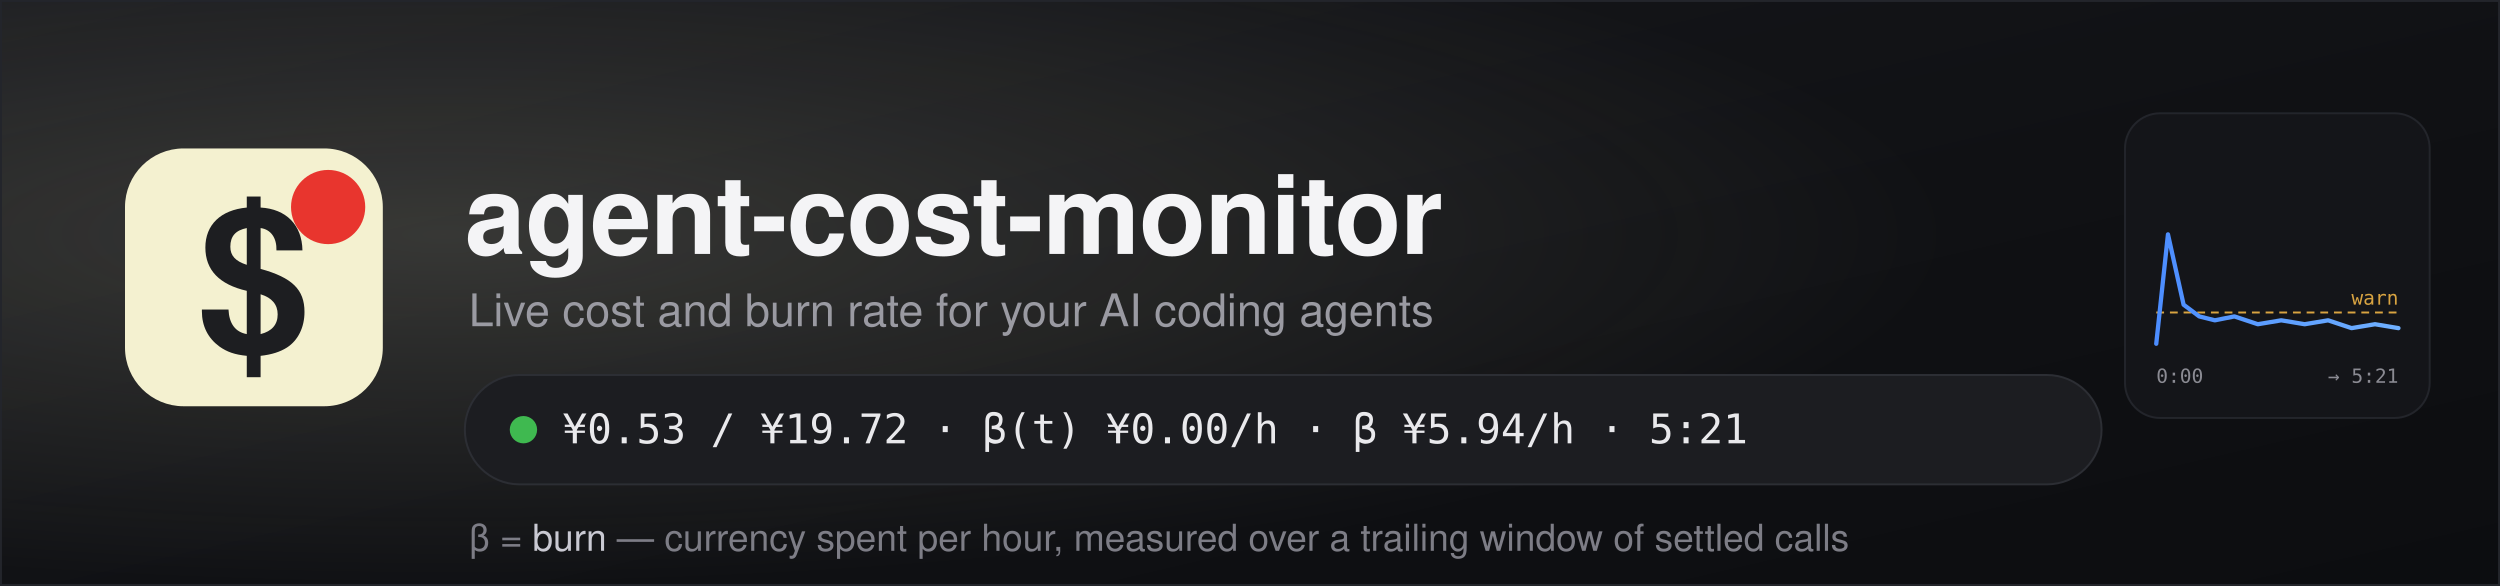
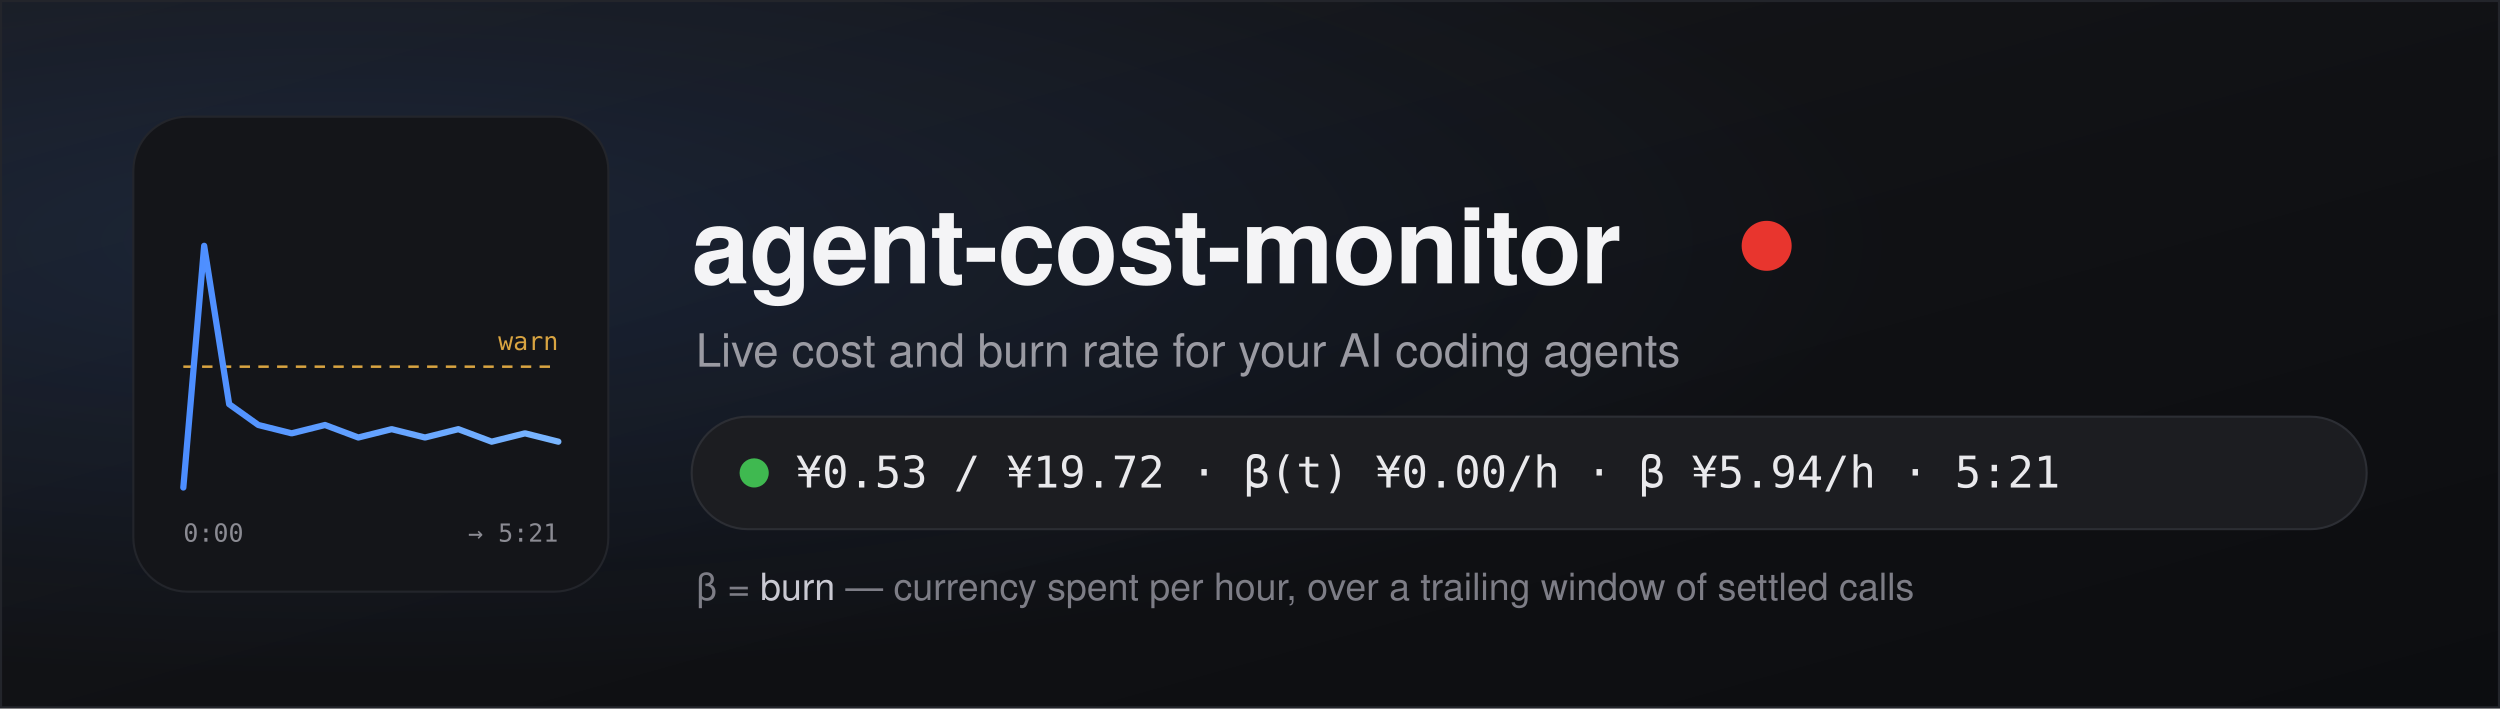
- <svg xmlns="http://www.w3.org/2000/svg" viewBox="0 0 1280 300" role="img" aria-label="agent-cost-monitor — live cost and burn rate for AI coding agents">
+ <svg xmlns="http://www.w3.org/2000/svg" viewBox="0 0 1200 340" role="img" aria-label="agent-cost-monitor — live cost and burn rate for AI coding agents">
  <defs>
    <linearGradient id="bg" x1="0" y1="0" x2="1" y2="1">
      <stop offset="0%" stop-color="#17181c" />
      <stop offset="55%" stop-color="#101114" />
      <stop offset="100%" stop-color="#0c0d10" />
    </linearGradient>
-     <radialGradient id="glow" cx="0.18" cy="0.4" r="0.6">
-       <stop offset="0%" stop-color="#f4f1d0" stop-opacity="0.16" />
-       <stop offset="100%" stop-color="#f4f1d0" stop-opacity="0" />
+     <radialGradient id="glow" cx="0.14" cy="0.34" r="0.62">
+       <stop offset="0%" stop-color="#4c8dff" stop-opacity="0.13" />
+       <stop offset="100%" stop-color="#4c8dff" stop-opacity="0" />
    </radialGradient>
    <linearGradient id="line" x1="0" y1="0" x2="1" y2="0">
      <stop offset="0%" stop-color="#4c8dff" />
-       <stop offset="100%" stop-color="#6fb0ff" />
+       <stop offset="100%" stop-color="#7ab6ff" />
    </linearGradient>
    <style>
      .sans { font-family: ui-sans-serif, system-ui, "Segoe UI", Helvetica, Arial, sans-serif; }
      .mono { font-family: ui-monospace, "Cascadia Mono", Consolas, "SF Mono", Menlo, monospace; }
-       @keyframes pulse { 0%, 100% { opacity: 1 } 50% { opacity: 0.35 } }
+       @keyframes pulse { 0%, 100% { opacity: 1 } 50% { opacity: 0.3 } }
      .live { animation: pulse 2.4s ease-in-out infinite; }
-       /* The burn line is deliberately NOT animated: a dash-offset draw animation left only a
-          fragment of the line visible wherever CSS animations do not run (an image context, a
-          screenshot, a proxy), and a list of figures with no chart is worse than a static one. */
    </style>
  </defs>
-   <rect width="1280" height="300" fill="url(#bg)" />
-   <rect width="1280" height="300" fill="url(#glow)" />
-   <rect x="0.5" y="0.5" width="1279" height="299" fill="none" stroke="#23252b" />
-   <g transform="translate(64 76)">
-     <rect width="132" height="132" rx="30" fill="#f4f1d0" />
-     <text class="sans" x="66" y="104" font-size="104" font-weight="700" text-anchor="middle" fill="#1d1e21">$</text>
-     <circle class="live" cx="104" cy="30" r="19" fill="#e8352e" />
+   <rect width="1200" height="340" fill="url(#bg)" />
+   <rect width="1200" height="340" fill="url(#glow)" />
+   <rect x="0.5" y="0.5" width="1199" height="339" fill="none" stroke="#23252b" />
+   <g transform="translate(64 56)">
+     <rect width="228" height="228" rx="26" fill="#141519" stroke="#23252b" />
+     <line x1="24" y1="120" x2="204" y2="120" stroke="#d9a441" stroke-width="1.2" stroke-dasharray="5 4" />
+     <text class="mono" x="204" y="112" font-size="12" text-anchor="end" fill="#d9a441">warn</text>
+     <polyline points="24,178 34,62 46,138 60,148 76,152 92,148 108,154 124,150 140,154 156,150 172,156 188,152 204,156" fill="none" stroke="url(#line)" stroke-width="3" stroke-linejoin="round" stroke-linecap="round" />
+     <text class="mono" x="24" y="204" font-size="12" fill="#8b8b93">0:00</text>
+     <text class="mono" x="204" y="204" font-size="12" text-anchor="end" fill="#8b8b93">→ 5:21</text>
  </g>
-   <text class="sans" x="238" y="130" font-size="56" font-weight="700" fill="#f4f4f6" letter-spacing="-0.5">agent-cost-monitor</text>
-   <text class="sans" x="240" y="167" font-size="23" fill="#9a9aa2">Live cost and burn rate for your AI coding agents</text>
-   <g transform="translate(238 192)">
-     <rect width="838" height="56" rx="28" fill="#1c1d21" stroke="#2c2e34" />
-     <circle class="live" cx="30" cy="28" r="7" fill="#3fb950" />
-     <text class="mono" x="50" y="35" font-size="21" fill="#e9e9ec">¥0.53 / ¥19.72 · β(t) ¥0.00/h · β ¥5.94/h · 5:21</text>
+   <text class="sans" x="332" y="136" font-size="50" font-weight="700" fill="#f4f4f6" letter-spacing="-0.5">agent-cost-monitor</text>
+   <circle class="live" cx="848" cy="118" r="12" fill="#e8352e" />
+   <text class="sans" x="334" y="176" font-size="22" fill="#9a9aa2">Live cost and burn rate for your AI coding agents</text>
+   <g transform="translate(332 200)">
+     <rect width="804" height="54" rx="27" fill="#1c1d21" stroke="#2c2e34" />
+     <circle class="live" cx="30" cy="27" r="7" fill="#3fb950" />
+     <text class="mono" x="50" y="34" font-size="21" fill="#e9e9ec">¥0.53 / ¥19.72 · β(t) ¥0.00/h · β ¥5.94/h · 5:21</text>
  </g>
-   <text class="sans" x="240" y="282" font-size="19" fill="#7d7d86">β = <tspan fill="#c9c9d2">burn</tspan> — currency spent per hour, measured over a trailing window of settled calls</text>
-   <g transform="translate(1104 74)">
-     <rect x="-16" y="-16" width="156" height="156" rx="18" fill="#141519" stroke="#23252b" />
-     <line x1="0" y1="86" x2="124" y2="86" stroke="#d9a441" stroke-width="1" stroke-dasharray="4 3" />
-     <text class="mono" x="124" y="82" font-size="10" text-anchor="end" fill="#d9a441">warn</text>
-     <polyline points="0,102 6,46 14,82 22,88 30,90 40,88 52,92 64,90 76,92 88,90 100,94 112,92 124,94" fill="none" stroke="url(#line)" stroke-width="2.2" stroke-linejoin="round" stroke-linecap="round" />
-     <text class="mono" x="0" y="122" font-size="10" fill="#8b8b93">0:00</text>
-     <text class="mono" x="124" y="122" font-size="10" text-anchor="end" fill="#8b8b93">→ 5:21</text>
-   </g>
+   <text class="sans" x="334" y="288" font-size="18" fill="#7d7d86">β = <tspan fill="#c9c9d2">burn</tspan> — currency spent per hour, over a trailing window of settled calls</text>
</svg>
